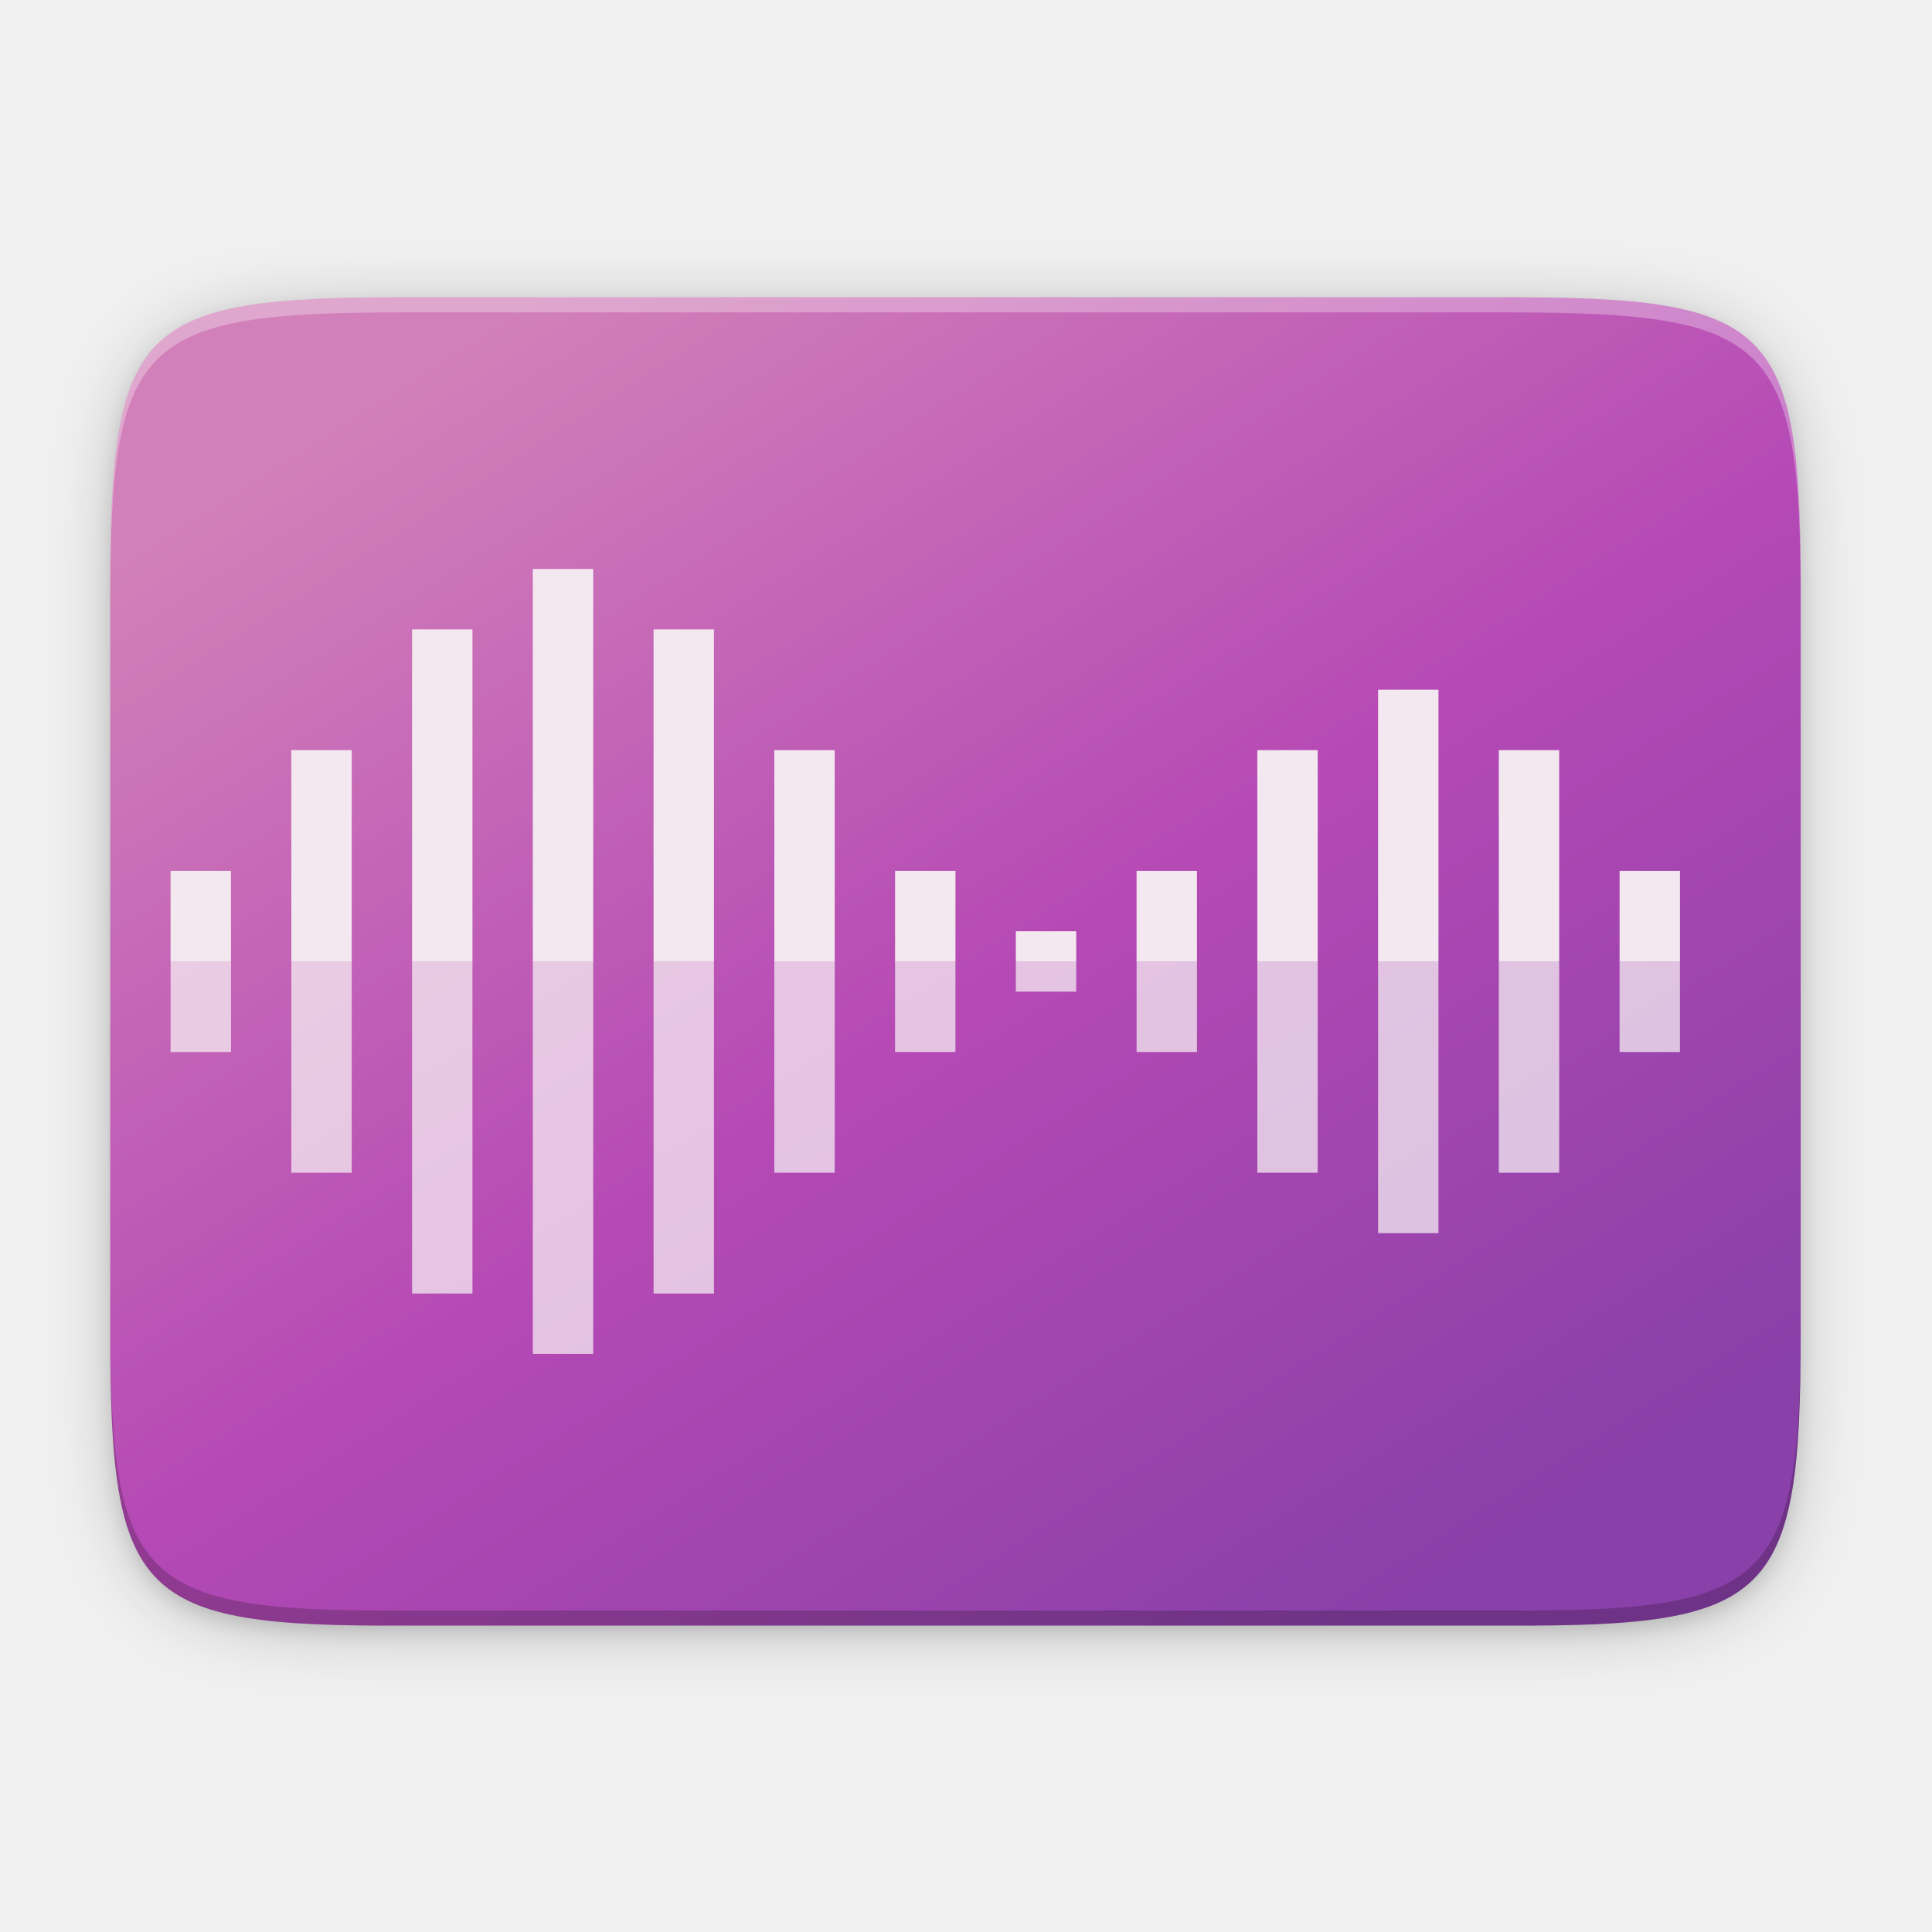
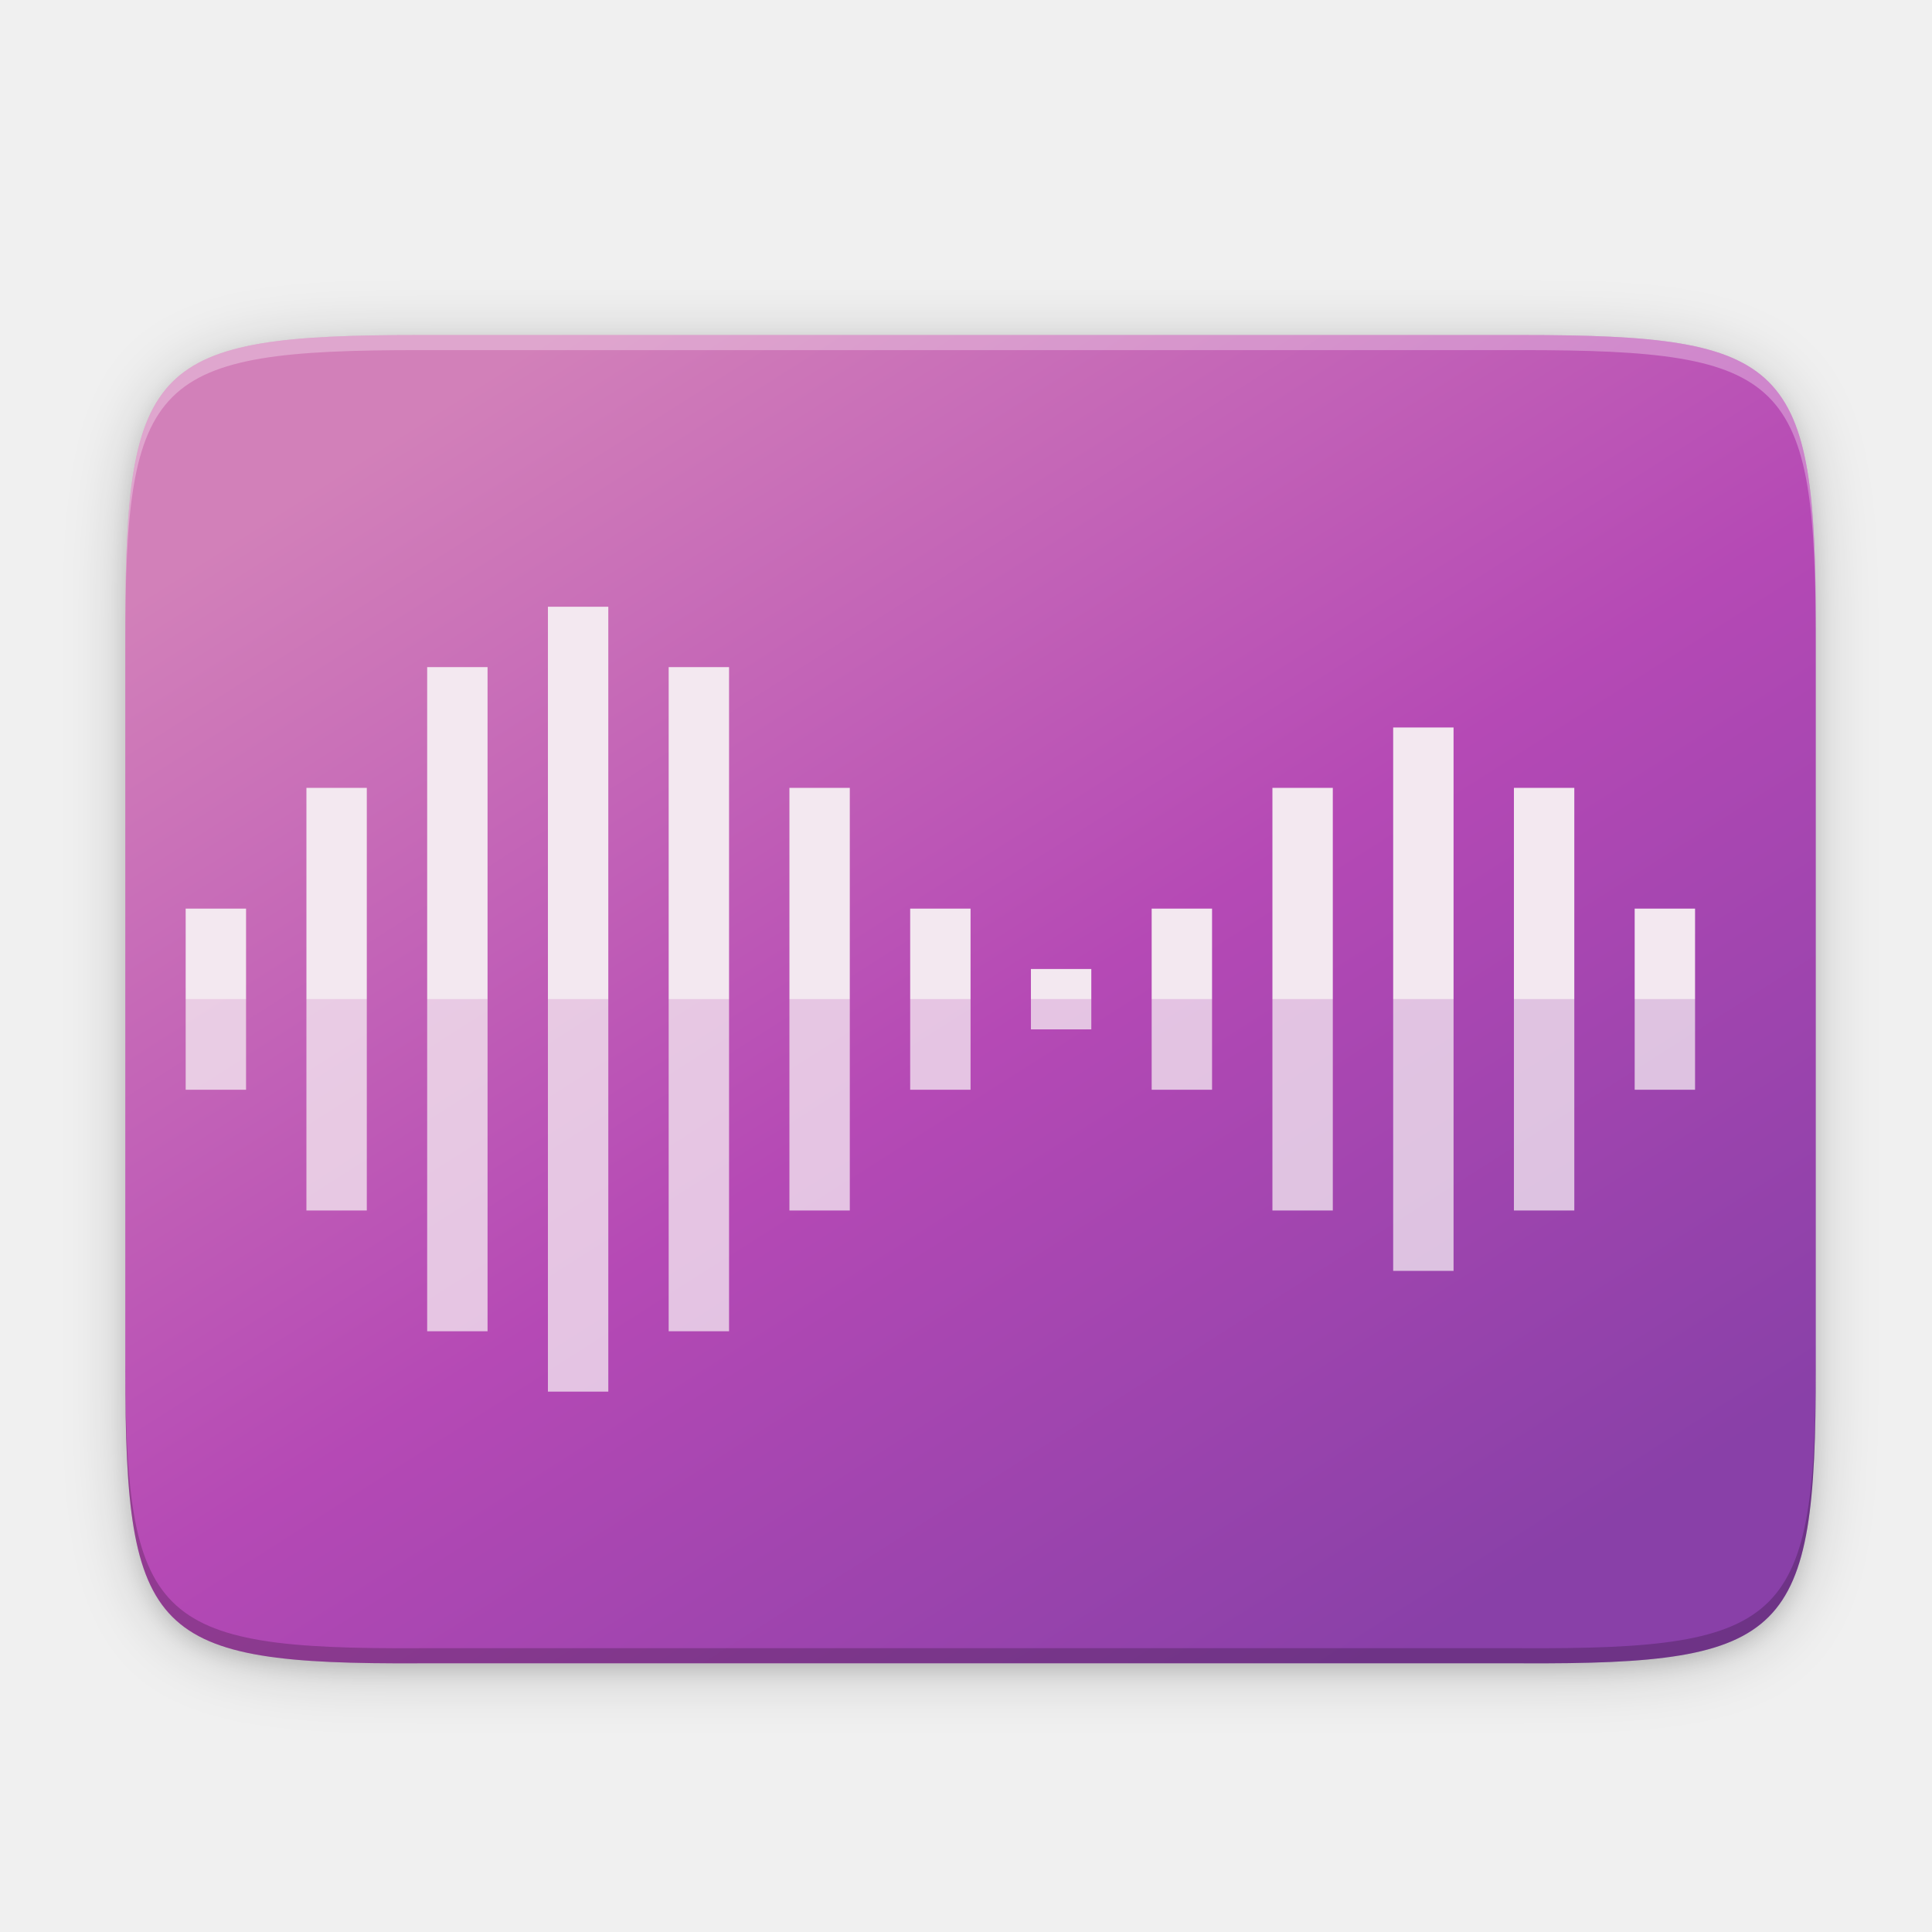
<svg xmlns="http://www.w3.org/2000/svg" xmlns:xlink="http://www.w3.org/1999/xlink" enable-background="new" height="256" viewBox="0 0 256 256" width="256" version="1.1" id="svg64">
  <defs id="defs68">
-     <linearGradient xlink:href="#radialGradient3322-7" id="linearGradient4886" x1="63.997" y1="211.997" x2="239.997" y2="99.997" gradientUnits="userSpaceOnUse" gradientTransform="rotate(90,153.6003,128.9999)" />
+     <linearGradient xlink:href="#radialGradient3322-7" id="linearGradient4886" x1="63.997" y1="211.997" x2="239.997" y2="99.997" gradientUnits="userSpaceOnUse" gradientTransform="rotate(90,152.1003,132.4999)" />
    <radialGradient id="radialGradient3322-7" gradientUnits="userSpaceOnUse" cy="-2.065" cx="26.617" gradientTransform="matrix(-4.8906e-8,-2.8515,3.7557,0,674.0015,398.2629)" r="23">
      <stop id="stop2749-5" style="stop-color:#d280b9;stop-opacity:1" offset="0" />
      <stop offset="0.529" style="stop-color:#b549b5;stop-opacity:1" id="stop4269-3" />
      <stop id="stop2755-5" style="stop-color:#8940a8;stop-opacity:1" offset="1" />
    </radialGradient>
    <filter style="color-interpolation-filters:sRGB" id="filter53827" x="-0.043" width="1.086" y="-0.055" height="1.109">
      <feGaussianBlur stdDeviation="4" id="feGaussianBlur53829" />
    </filter>
    <filter style="color-interpolation-filters:sRGB" id="filter53855" x="-0.011" width="1.021" y="-0.014" height="1.027">
      <feGaussianBlur stdDeviation="1" id="feGaussianBlur53857" />
    </filter>
  </defs>
  <linearGradient id="a" gradientTransform="matrix(0 -1 1 0 -10.0054 585.9946)" gradientUnits="userSpaceOnUse" x1="88" x2="488" y1="88" y2="488">
    <stop offset="0" stop-opacity=".588" id="stop2" />
    <stop offset=".88" stop-opacity="0" id="stop4" />
    <stop offset="1" id="stop6" />
  </linearGradient>
  <filter id="b" color-interpolation-filters="sRGB" height="1.088" width="1.106" x="-.05" y="-.04">
    <feGaussianBlur stdDeviation="8.48" id="feGaussianBlur9" />
  </filter>
  <filter id="c" color-interpolation-filters="sRGB" height="1.022" width="1.026" x="-.01" y="-.01">
    <feGaussianBlur stdDeviation="2.12" id="feGaussianBlur12" />
  </filter>
  <linearGradient id="d" gradientUnits="userSpaceOnUse" x1="228.793" x2="180.793" y1="233.687" y2="233.687">
    <stop offset="0" stop-color="#46a926" id="stop15" />
    <stop offset="1" stop-color="#26a269" stop-opacity="0" id="stop17" />
  </linearGradient>
-   <path style="color:#000000;display:inline;overflow:visible;visibility:visible;opacity:0.1;fill:#000000;fill-opacity:1;fill-rule:nonzero;stroke:none;stroke-width:1;marker:none;filter:url(#filter53855);enable-background:accumulate" d="m 238.6,177.473 c 0,35.297 -3.625,39.095 -38.994,38.922 H 126.6 53.594 C 18.226,216.567 14.6,212.77 14.6,177.473 V 79.316 c 0,-35.297 3.625,-38.922 38.994,-38.922 h 73.006 73.006 c 35.369,0 38.994,3.625 38.994,38.922 z" id="rect4158-8" />
-   <path style="color:#000000;display:inline;overflow:visible;visibility:visible;opacity:0.2;fill:#000000;fill-opacity:1;fill-rule:nonzero;stroke:none;stroke-width:1;marker:none;filter:url(#filter53827);enable-background:accumulate" d="m 238.6,177.473 c 0,35.297 -3.625,39.095 -38.994,38.922 H 126.6 53.594 C 18.226,216.567 14.6,212.77 14.6,177.473 V 79.316 c 0,-35.297 3.625,-38.922 38.994,-38.922 h 73.006 73.006 c 35.369,0 38.994,3.625 38.994,38.922 z" id="rect4158-9" />
-   <path style="color:#000000;display:inline;overflow:visible;visibility:visible;fill:url(#linearGradient4886);fill-opacity:1;fill-rule:nonzero;stroke:none;stroke-width:1;marker:none;enable-background:accumulate" d="m 238.6,176.473 c 0,35.297 -3.625,39.095 -38.994,38.922 H 126.6 53.594 C 18.226,215.567 14.6,211.769 14.6,176.473 V 78.316 c 0,-35.297 3.625,-38.922 38.994,-38.922 h 73.006 73.006 c 35.369,0 38.994,3.625 38.994,38.922 z" id="rect4158" />
-   <path id="rect1487" style="display:inline;fill:#f3e8f0;fill-opacity:1;stroke-width:4;enable-background:new" d="m 70.603,75.397 v 52 h 8 V 75.397 Z m -16,8 v 44 h 8 V 83.397 Z m 32,0 v 44 h 8 V 83.397 Z m 96,8 v 36 h 8 V 91.397 Z m -144,8 v 28 h 8 V 99.397 Z m 64,0 v 28 h 8 V 99.397 Z m 64,0 v 28 h 8 V 99.397 Z m 32,0 v 28 h 8 V 99.397 Z m -176,16 v 12 h 8 v -12 z m 96,0 v 12 h 8 v -12 z m 32,0 v 12 h 8 v -12 z m 64,0 v 12 h 8 v -12 z m -80,8 v 4 h 8 v -4 z" />
-   <path id="rect1487-3" style="display:inline;opacity:0.7;fill:#faf8f6;fill-opacity:1;stroke-width:4;enable-background:new" d="m 70.603,179.397 v -52 h 8 v 52 z m -16,-8 v -44 h 8 v 44 z m 32,0 v -44 h 8 v 44 z m 96,-8 v -36 h 8 v 36 z m -144,-8 v -28 h 8 v 28 z m 64,0 v -28 h 8 v 28 z m 64,0 v -28 h 8 v 28 z m 32,0 v -28 h 8 v 28 z m -176,-16 v -12 h 8 v 12 z m 96,0 v -12 h 8 v 12 z m 32,0 v -12 h 8 v 12 z m 64,0 v -12 h 8 v 12 z m -80,-8 v -4 h 8 v 4 z" />
-   <path style="color:#000000;display:inline;overflow:visible;visibility:visible;opacity:0.3;fill:#ffffff;fill-opacity:1;fill-rule:nonzero;stroke:none;stroke-width:1;marker:none;enable-background:accumulate" d="m 53.593,39.395 c -35.369,0 -38.992,3.623 -38.992,38.92 v 98.158 c 0,0.088 0.002,0.162 0.002,0.25 V 80.313 c -4.7e-5,-35.297 3.626,-38.922 38.994,-38.922 h 73.006 73.006 c 35.28,0 38.974,3.621 38.992,38.672 v -1.748 c 0,-35.297 -3.626,-38.92 -38.994,-38.92 h -73.006 z" id="rect4158-78" />
-   <path style="color:#000000;display:inline;overflow:visible;visibility:visible;opacity:0.2;fill:#000000;fill-opacity:1;fill-rule:nonzero;stroke:none;stroke-width:1;marker:none;enable-background:accumulate" d="m 14.601,174.473 v 2 c 0,35.297 3.624,39.095 38.992,38.922 h 73.008 73.006 c 35.368,0.173 38.994,-3.625 38.994,-38.922 v -2 c 0,35.297 -3.626,39.095 -38.994,38.922 H 126.601 53.593 c -35.368,0.173 -38.992,-3.625 -38.992,-38.922 z" id="rect4158-6" />
+   <path style="color:#000000;display:inline;overflow:visible;visibility:visible;opacity:0.1;fill:#000000;fill-opacity:1;fill-rule:nonzero;stroke:none;stroke-width:1;marker:none;filter:url(#filter53855);enable-background:accumulate" d="m 240.6,182.473 c 0,35.297 -3.625,39.095 -38.994,38.922 H 128.6 55.594 C 20.226,221.567 16.6,217.77 16.6,182.473 V 84.316 c 0,-35.297 3.625,-38.922 38.994,-38.922 h 73.006 73.006 c 35.369,0 38.994,3.625 38.994,38.922 z" id="rect4158-8" />
+   <path style="color:#000000;display:inline;overflow:visible;visibility:visible;opacity:0.2;fill:#000000;fill-opacity:1;fill-rule:nonzero;stroke:none;stroke-width:1;marker:none;filter:url(#filter53827);enable-background:accumulate" d="m 240.6,182.473 c 0,35.297 -3.625,39.095 -38.994,38.922 H 128.6 55.594 C 20.226,221.567 16.6,217.77 16.6,182.473 V 84.316 c 0,-35.297 3.625,-38.922 38.994,-38.922 h 73.006 73.006 c 35.369,0 38.994,3.625 38.994,38.922 z" id="rect4158-9" />
+   <path style="color:#000000;display:inline;overflow:visible;visibility:visible;fill:url(#linearGradient4886);fill-opacity:1;fill-rule:nonzero;stroke:none;stroke-width:1;marker:none;enable-background:accumulate" d="m 240.6,181.473 c 0,35.297 -3.625,39.095 -38.994,38.922 H 128.6 55.594 C 20.226,220.567 16.6,216.769 16.6,181.473 V 83.316 c 0,-35.297 3.625,-38.922 38.994,-38.922 h 73.006 73.006 c 35.369,0 38.994,3.625 38.994,38.922 z" id="rect4158" />
+   <path id="rect1487" style="display:inline;fill:#f3e8f0;fill-opacity:1;stroke-width:4;enable-background:new" d="m 72.603,80.397 v 52 h 8 V 80.397 Z m -16,8 v 44 h 8 V 88.397 Z m 32,0 v 44 h 8 V 88.397 Z m 96,8 v 36 h 8 V 96.397 Z M 40.603,104.397 v 28 h 8 v -28 z m 64,0 v 28 h 8 v -28 z m 64,0 v 28 h 8 v -28 z m 32,0 v 28 h 8 v -28 z m -176,16 v 12 h 8 v -12 z m 96,0 v 12 h 8 v -12 z m 32,0 v 12 h 8 v -12 z m 64,0 v 12 h 8 v -12 z m -80,8 v 4 h 8 v -4 z" />
+   <path id="rect1487-3" style="display:inline;opacity:0.7;fill:#faf8f6;fill-opacity:1;stroke-width:4;enable-background:new" d="m 72.603,184.397 v -52 h 8 v 52 z m -16,-8 v -44 h 8 v 44 z m 32,0 v -44 h 8 v 44 z m 96,-8 v -36 h 8 v 36 z m -144,-8 v -28 h 8 v 28 z m 64,0 v -28 h 8 v 28 z m 64,0 v -28 h 8 v 28 z m 32,0 v -28 h 8 v 28 z m -176,-16 v -12 h 8 v 12 z m 96,0 v -12 h 8 v 12 z m 32,0 v -12 h 8 v 12 z m 64,0 v -12 h 8 v 12 z m -80,-8 v -4 h 8 v 4 z" />
+   <path style="color:#000000;display:inline;overflow:visible;visibility:visible;opacity:0.3;fill:#ffffff;fill-opacity:1;fill-rule:nonzero;stroke:none;stroke-width:1;marker:none;enable-background:accumulate" d="m 55.593,44.395 c -35.369,0 -38.992,3.623 -38.992,38.92 v 98.158 c 0,0.088 0.002,0.162 0.002,0.25 V 85.313 c -4.7e-5,-35.297 3.626,-38.922 38.994,-38.922 h 73.006 73.006 c 35.28,0 38.974,3.621 38.992,38.672 v -1.748 c 0,-35.297 -3.626,-38.92 -38.994,-38.92 h -73.006 z" id="rect4158-78" />
+   <path style="color:#000000;display:inline;overflow:visible;visibility:visible;opacity:0.2;fill:#000000;fill-opacity:1;fill-rule:nonzero;stroke:none;stroke-width:1;marker:none;enable-background:accumulate" d="m 16.601,179.473 v 2 c 0,35.297 3.624,39.095 38.992,38.922 h 73.008 73.006 c 35.368,0.173 38.994,-3.625 38.994,-38.922 v -2 c 0,35.297 -3.626,39.095 -38.994,38.922 H 128.601 55.593 c -35.368,0.173 -38.992,-3.625 -38.992,-38.922 z" id="rect4158-6" />
</svg>
